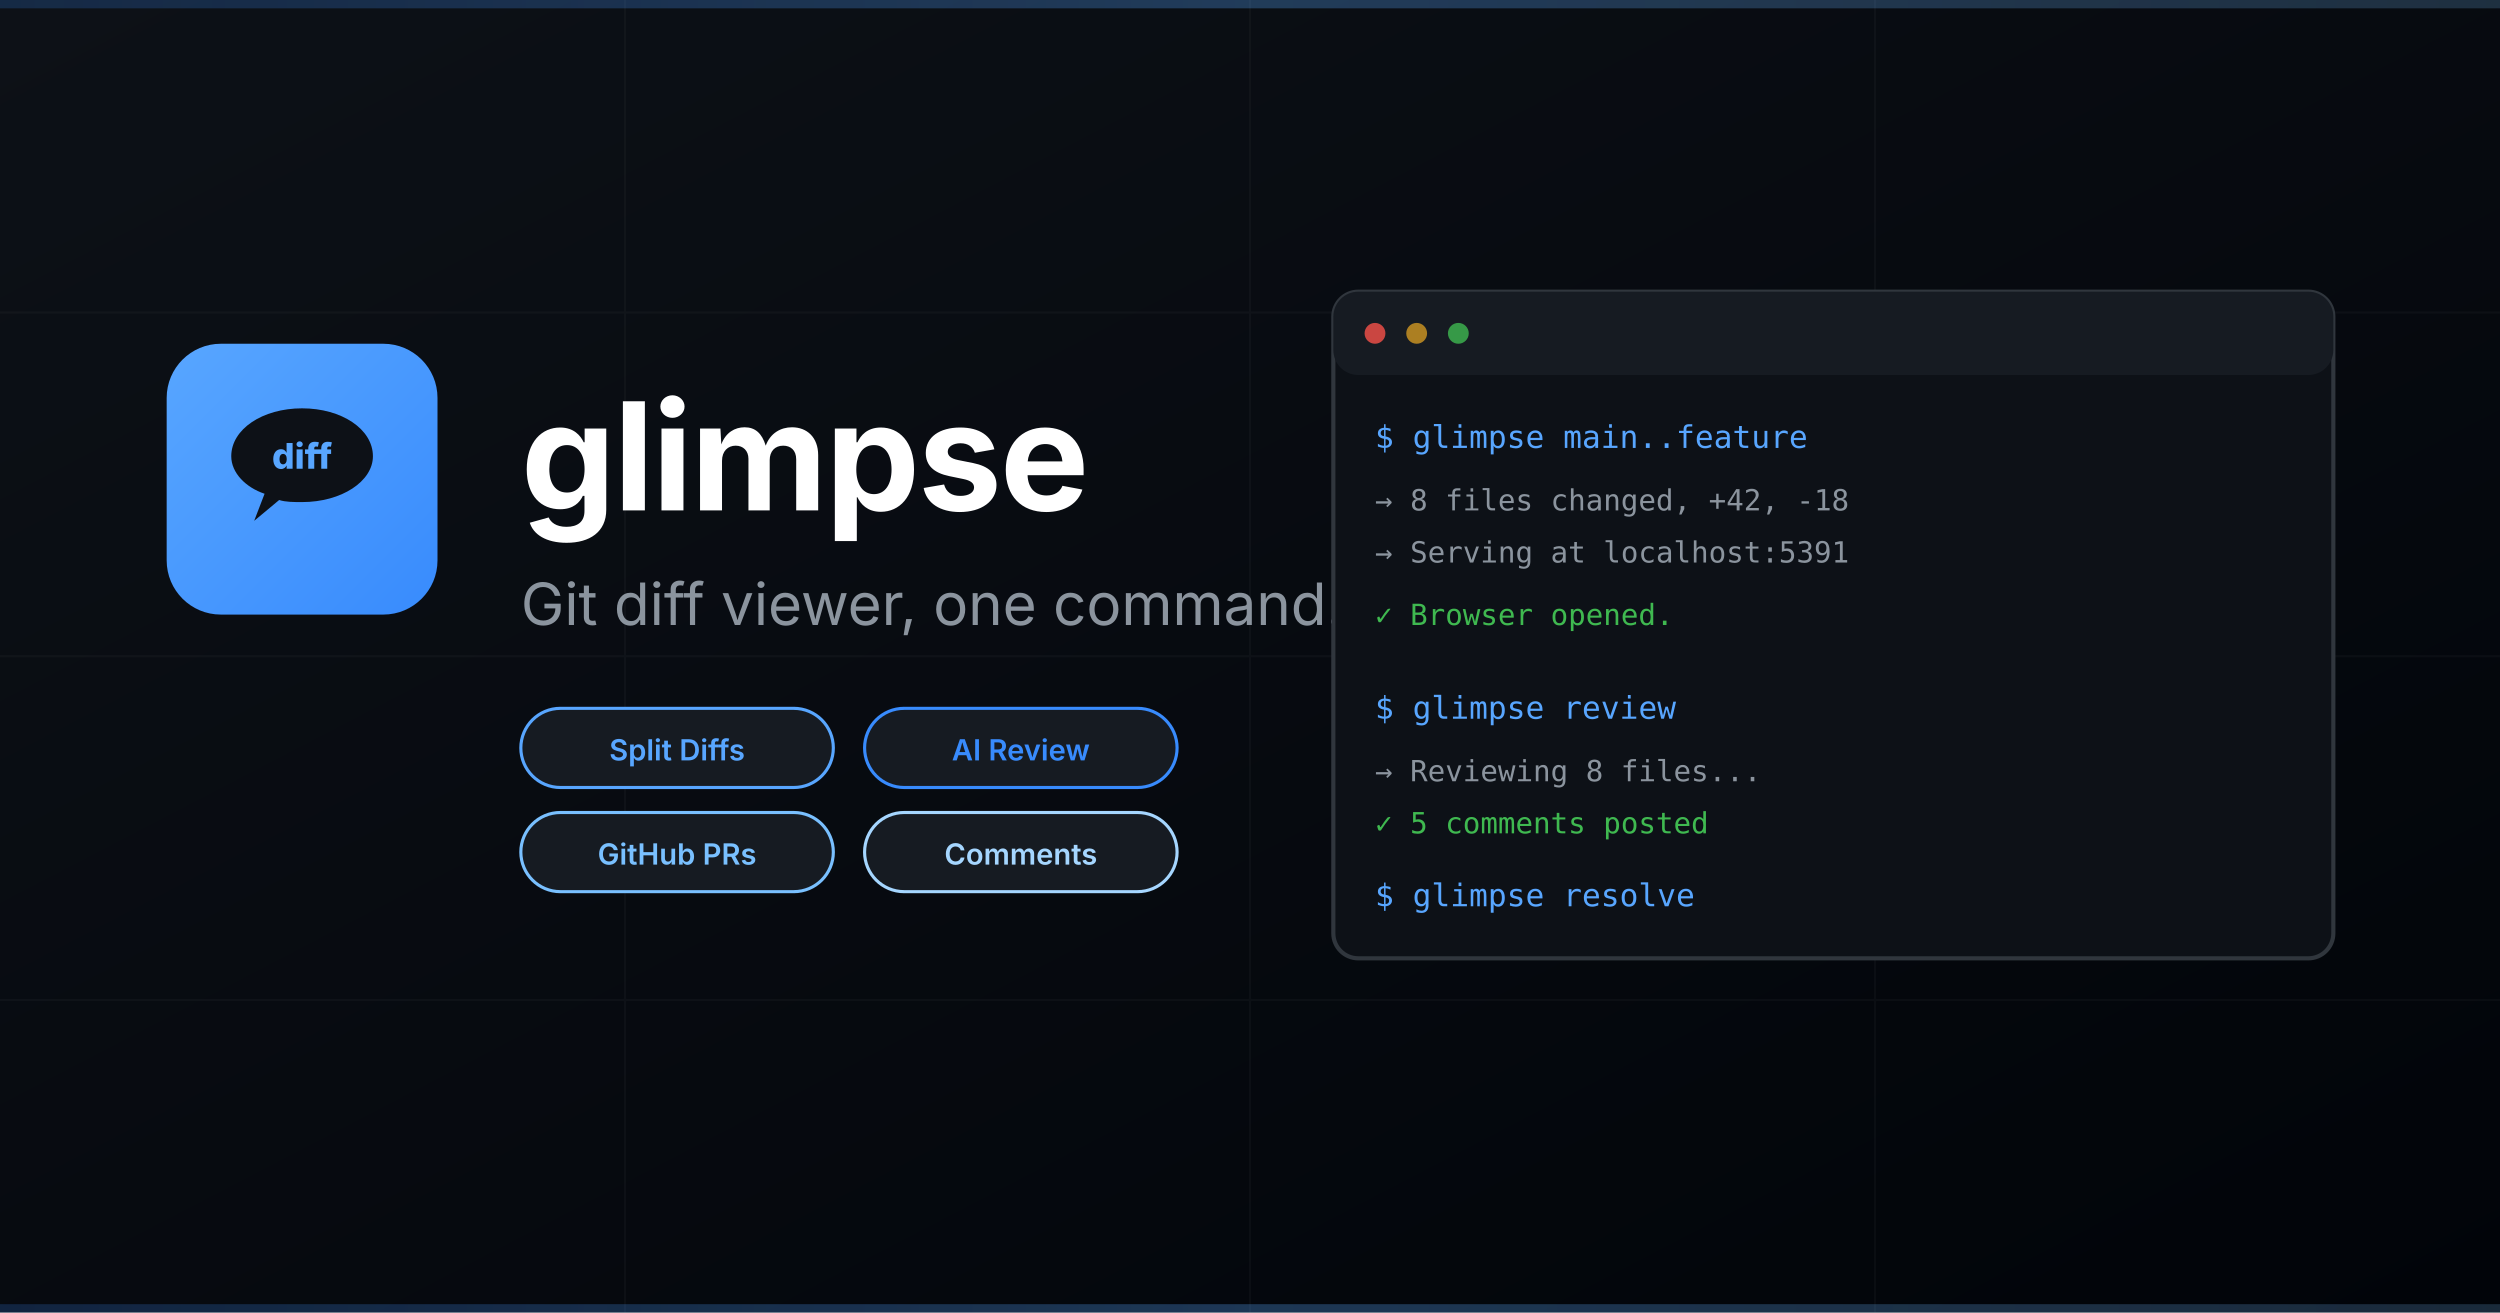
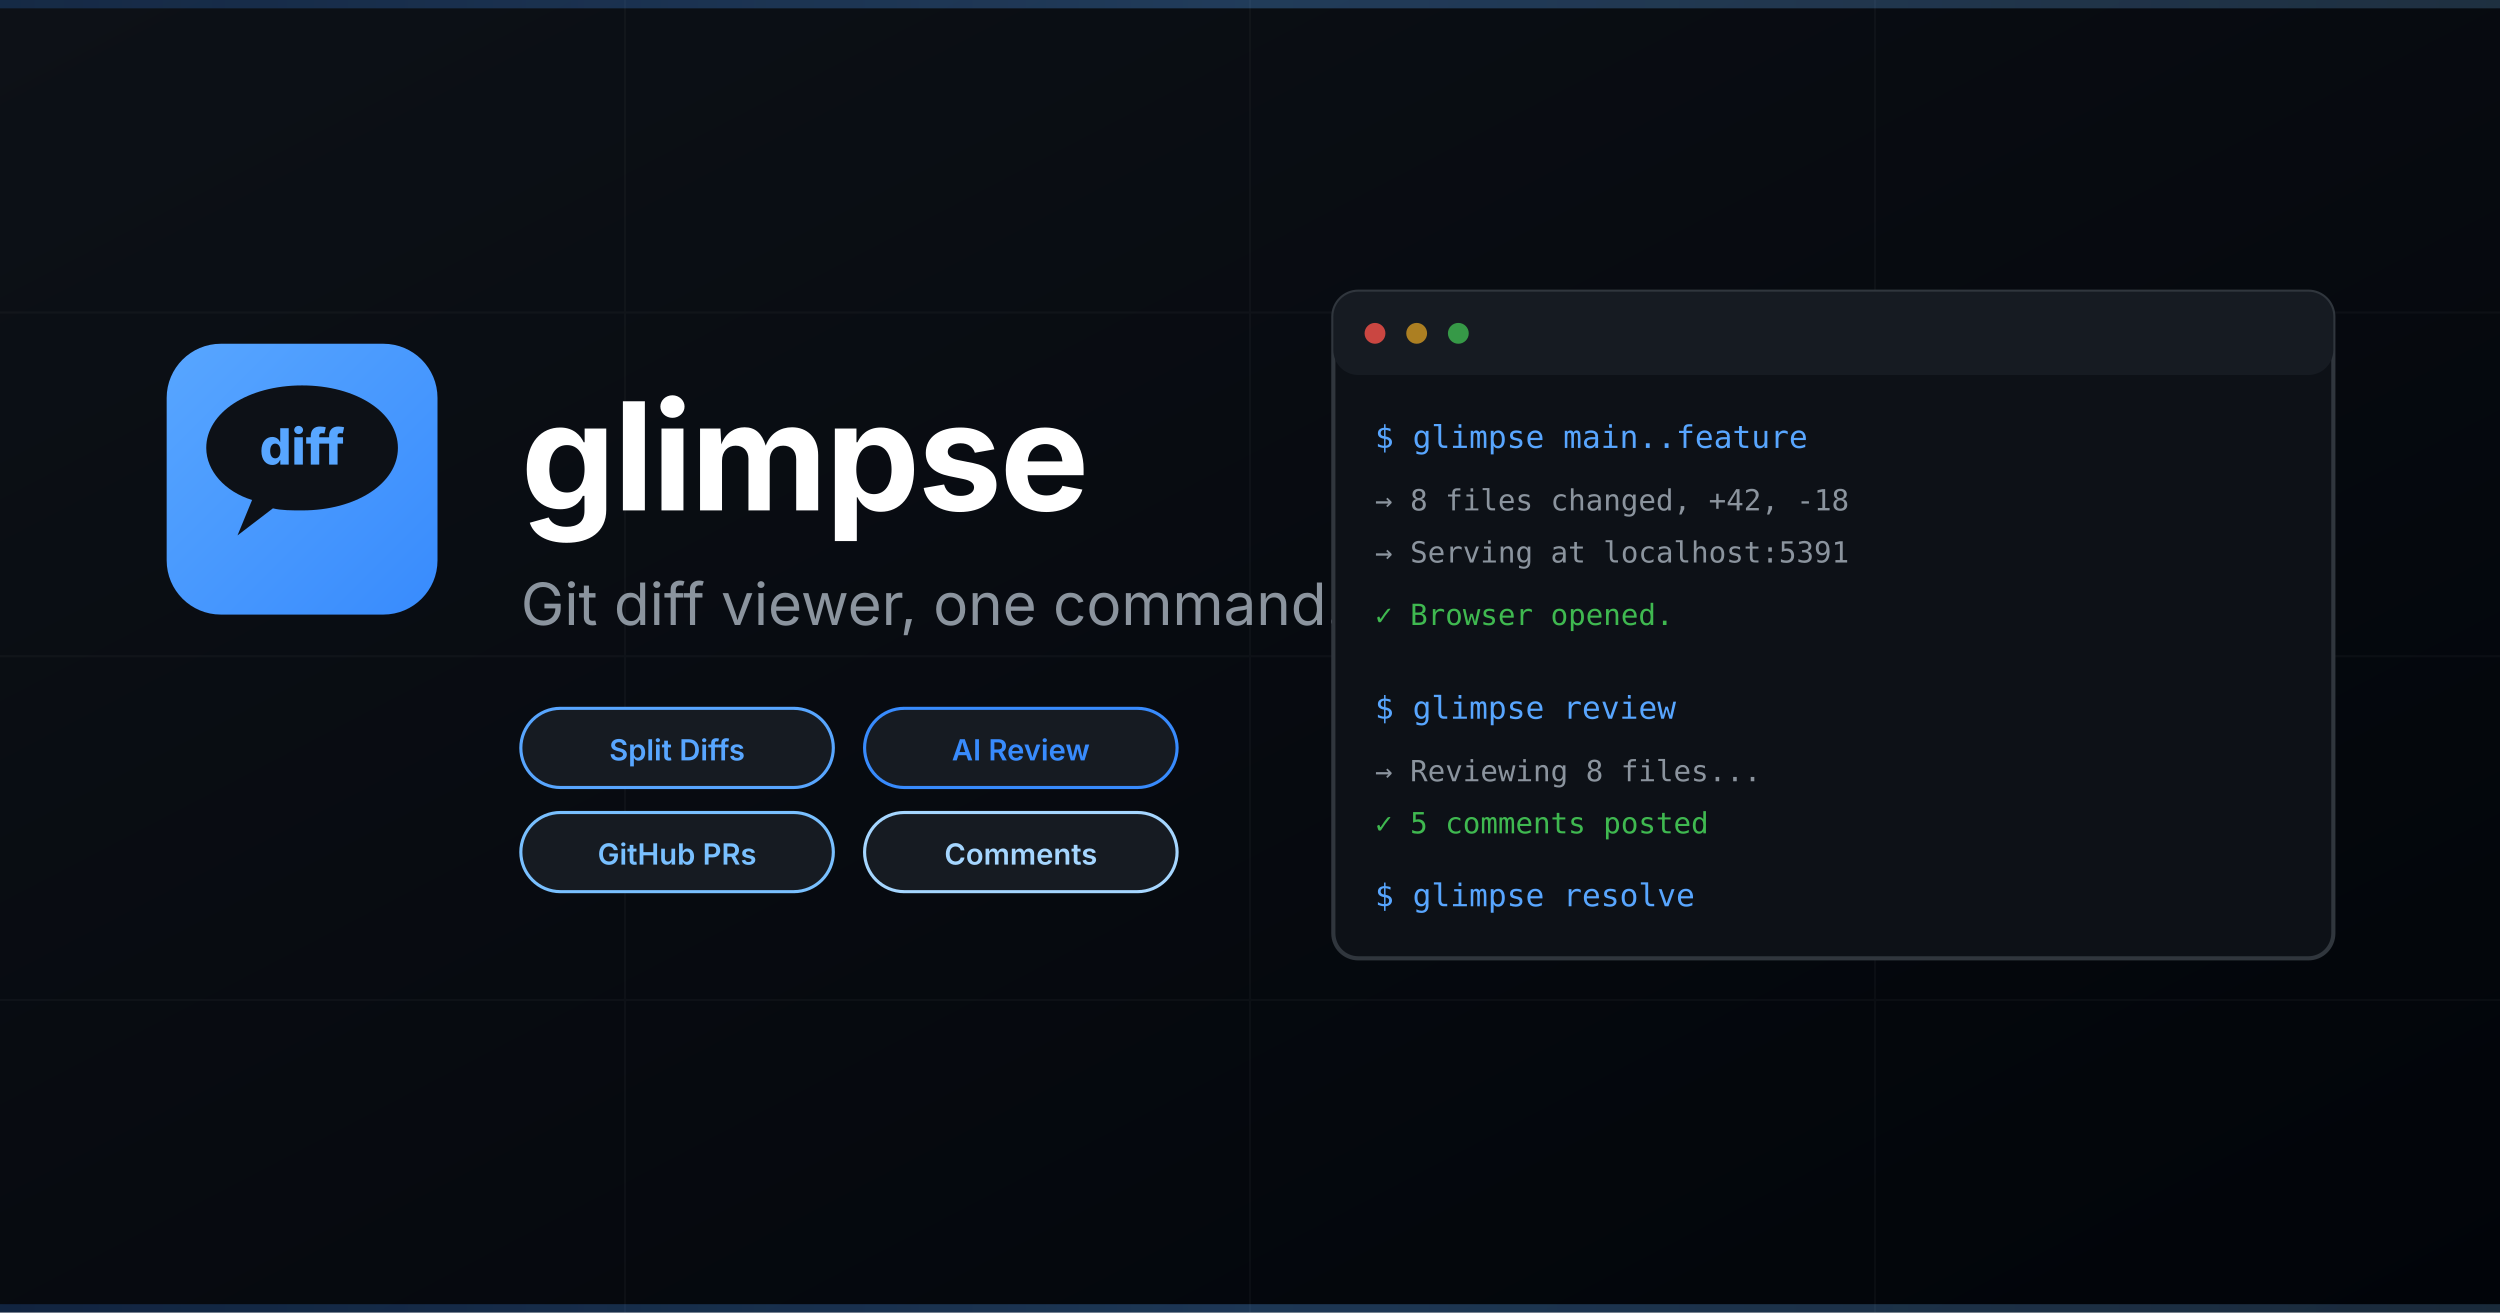
<svg xmlns="http://www.w3.org/2000/svg" viewBox="0 0 1200 630">
  <defs>
    <linearGradient id="bgGradient" x1="0%" y1="0%" x2="100%" y2="100%">
      <stop offset="0%" style="stop-color:#0d1117;stop-opacity:1" />
      <stop offset="100%" style="stop-color:#010409;stop-opacity:1" />
    </linearGradient>
    <linearGradient id="logoGradient" x1="0%" y1="0%" x2="100%" y2="100%">
      <stop offset="0%" style="stop-color:#58a6ff;stop-opacity:1" />
      <stop offset="100%" style="stop-color:#388bfd;stop-opacity:1" />
    </linearGradient>
    <linearGradient id="accentGradient" x1="0%" y1="0%" x2="100%" y2="0%">
      <stop offset="0%" style="stop-color:#388bfd;stop-opacity:0.2" />
      <stop offset="50%" style="stop-color:#58a6ff;stop-opacity:0.3" />
      <stop offset="100%" style="stop-color:#79c0ff;stop-opacity:0.2" />
    </linearGradient>
  </defs>
  <rect width="1200" height="630" fill="url(#bgGradient)" />
  <g opacity="0.03">
    <line x1="0" y1="150" x2="1200" y2="150" stroke="#fff" stroke-width="1" />
    <line x1="0" y1="315" x2="1200" y2="315" stroke="#fff" stroke-width="1" />
    <line x1="0" y1="480" x2="1200" y2="480" stroke="#fff" stroke-width="1" />
    <line x1="300" y1="0" x2="300" y2="630" stroke="#fff" stroke-width="1" />
    <line x1="600" y1="0" x2="600" y2="630" stroke="#fff" stroke-width="1" />
    <line x1="900" y1="0" x2="900" y2="630" stroke="#fff" stroke-width="1" />
  </g>
  <rect width="1200" height="4" fill="url(#accentGradient)" />
  <g transform="translate(80, 165)">
    <rect width="130" height="130" rx="26" fill="url(#logoGradient)" />
-     <g transform="translate(65, 55)">
-       <path d="M0 -24C-19 -24 -34 -14 -34 -1C-34 7 -27 14 -18 17L-23 30L-11 20C-8 21 -4 21 0 21C19 21 34 11 34 -1C34 -14 19 -24 0 -24Z" fill="#0d1117" />
-       <text x="0" y="5" text-anchor="middle" font-family="-apple-system,BlinkMacSystemFont,sans-serif" font-weight="800" font-size="17" fill="#58a6ff">diff</text>
+     <g transform="translate(65, 52)">
+       <path d="M0 -32C-26 -32 -46 -19 -46 -2C-46 9 -37 19 -24 23L-31 40L-14 27C-10 28 -5 28 0 28C26 28 46 15 46 -2C46 -19 26 -32 0 -32Z" fill="#0d1117" />
+       <text x="0" y="6" text-anchor="middle" font-family="-apple-system,BlinkMacSystemFont,sans-serif" font-weight="800" font-size="24" fill="#58a6ff">diff</text>
    </g>
  </g>
  <text x="250" y="245" font-family="-apple-system, BlinkMacSystemFont, 'Segoe UI', sans-serif" font-size="72" font-weight="700" fill="white" letter-spacing="-1">
    glimpse
  </text>
  <text x="250" y="300" font-family="-apple-system, BlinkMacSystemFont, 'Segoe UI', sans-serif" font-size="28" font-weight="400" fill="#8b949e" letter-spacing="0">
    Git diff viewer, one command.
  </text>
  <g transform="translate(250, 340)">
    <rect x="0" y="0" width="150" height="38" rx="19" fill="#161b22" stroke="#58a6ff" stroke-width="1.5" />
    <text x="75" y="25" font-family="-apple-system, BlinkMacSystemFont, sans-serif" font-size="14" font-weight="600" fill="#58a6ff" text-anchor="middle">
      Split Diffs
    </text>
    <rect x="165" y="0" width="150" height="38" rx="19" fill="#161b22" stroke="#388bfd" stroke-width="1.5" />
    <text x="240" y="25" font-family="-apple-system, BlinkMacSystemFont, sans-serif" font-size="14" font-weight="600" fill="#388bfd" text-anchor="middle">
      AI Review
    </text>
    <rect x="0" y="50" width="150" height="38" rx="19" fill="#161b22" stroke="#79c0ff" stroke-width="1.5" />
    <text x="75" y="75" font-family="-apple-system, BlinkMacSystemFont, sans-serif" font-size="14" font-weight="600" fill="#79c0ff" text-anchor="middle">
      GitHub PRs
    </text>
    <rect x="165" y="50" width="150" height="38" rx="19" fill="#161b22" stroke="#a5d6ff" stroke-width="1.5" />
    <text x="240" y="75" font-family="-apple-system, BlinkMacSystemFont, sans-serif" font-size="14" font-weight="600" fill="#a5d6ff" text-anchor="middle">
      Comments
    </text>
  </g>
  <g transform="translate(640, 140)">
    <rect width="480" height="320" rx="12" fill="#0d1117" stroke="#30363d" stroke-width="2" />
    <rect width="480" height="40" rx="12" fill="#161b22" />
    <circle cx="20" cy="20" r="5" fill="#f85149" opacity="0.8" />
    <circle cx="40" cy="20" r="5" fill="#d29922" opacity="0.8" />
    <circle cx="60" cy="20" r="5" fill="#3fb950" opacity="0.8" />
    <text x="20" y="75" font-family="'SF Mono', Monaco, monospace" font-size="15" fill="#58a6ff" font-weight="500">$ glimpse main..feature</text>
    <text x="20" y="105" font-family="'SF Mono', Monaco, monospace" font-size="14" fill="#8b949e">→ 8 files changed, +42, -18</text>
    <text x="20" y="130" font-family="'SF Mono', Monaco, monospace" font-size="14" fill="#8b949e">→ Serving at localhost:5391</text>
    <text x="20" y="160" font-family="'SF Mono', Monaco, monospace" font-size="14" fill="#3fb950">✓ Browser opened.</text>
    <text x="20" y="205" font-family="'SF Mono', Monaco, monospace" font-size="15" fill="#58a6ff" font-weight="500">$ glimpse review</text>
    <text x="20" y="235" font-family="'SF Mono', Monaco, monospace" font-size="14" fill="#8b949e">→ Reviewing 8 files...</text>
    <text x="20" y="260" font-family="'SF Mono', Monaco, monospace" font-size="14" fill="#3fb950">✓ 5 comments posted</text>
    <text x="20" y="295" font-family="'SF Mono', Monaco, monospace" font-size="15" fill="#58a6ff" font-weight="500">$ glimpse resolve</text>
  </g>
  <rect y="626" width="1200" height="4" fill="url(#accentGradient)" />
</svg>
